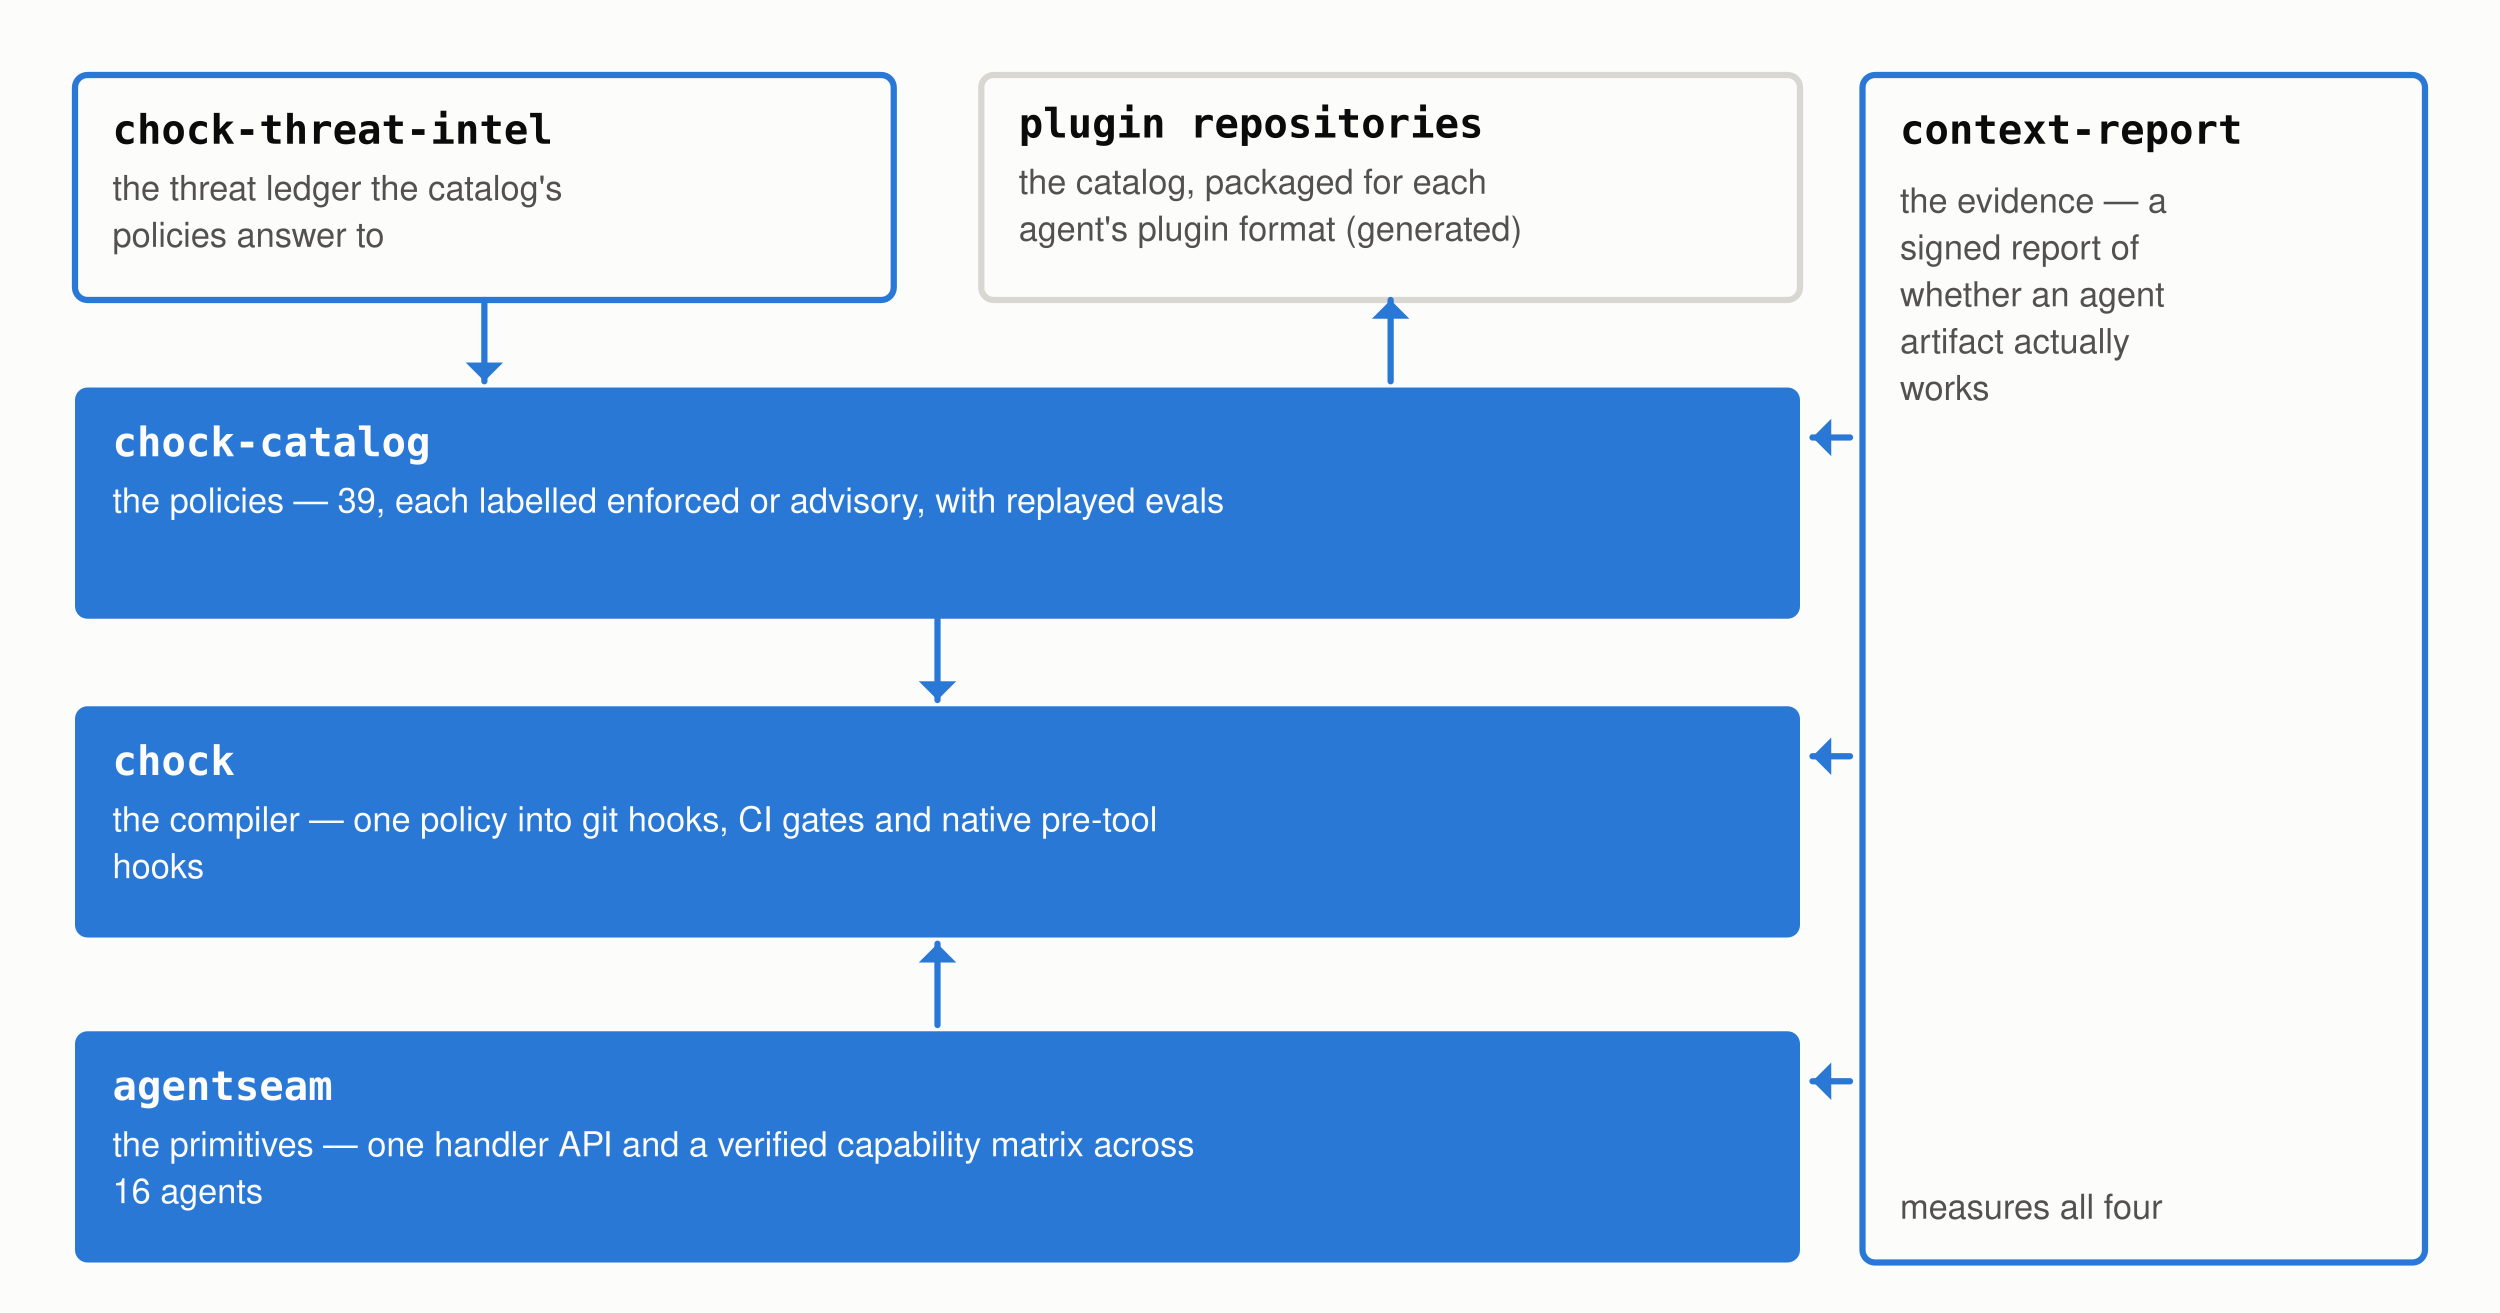
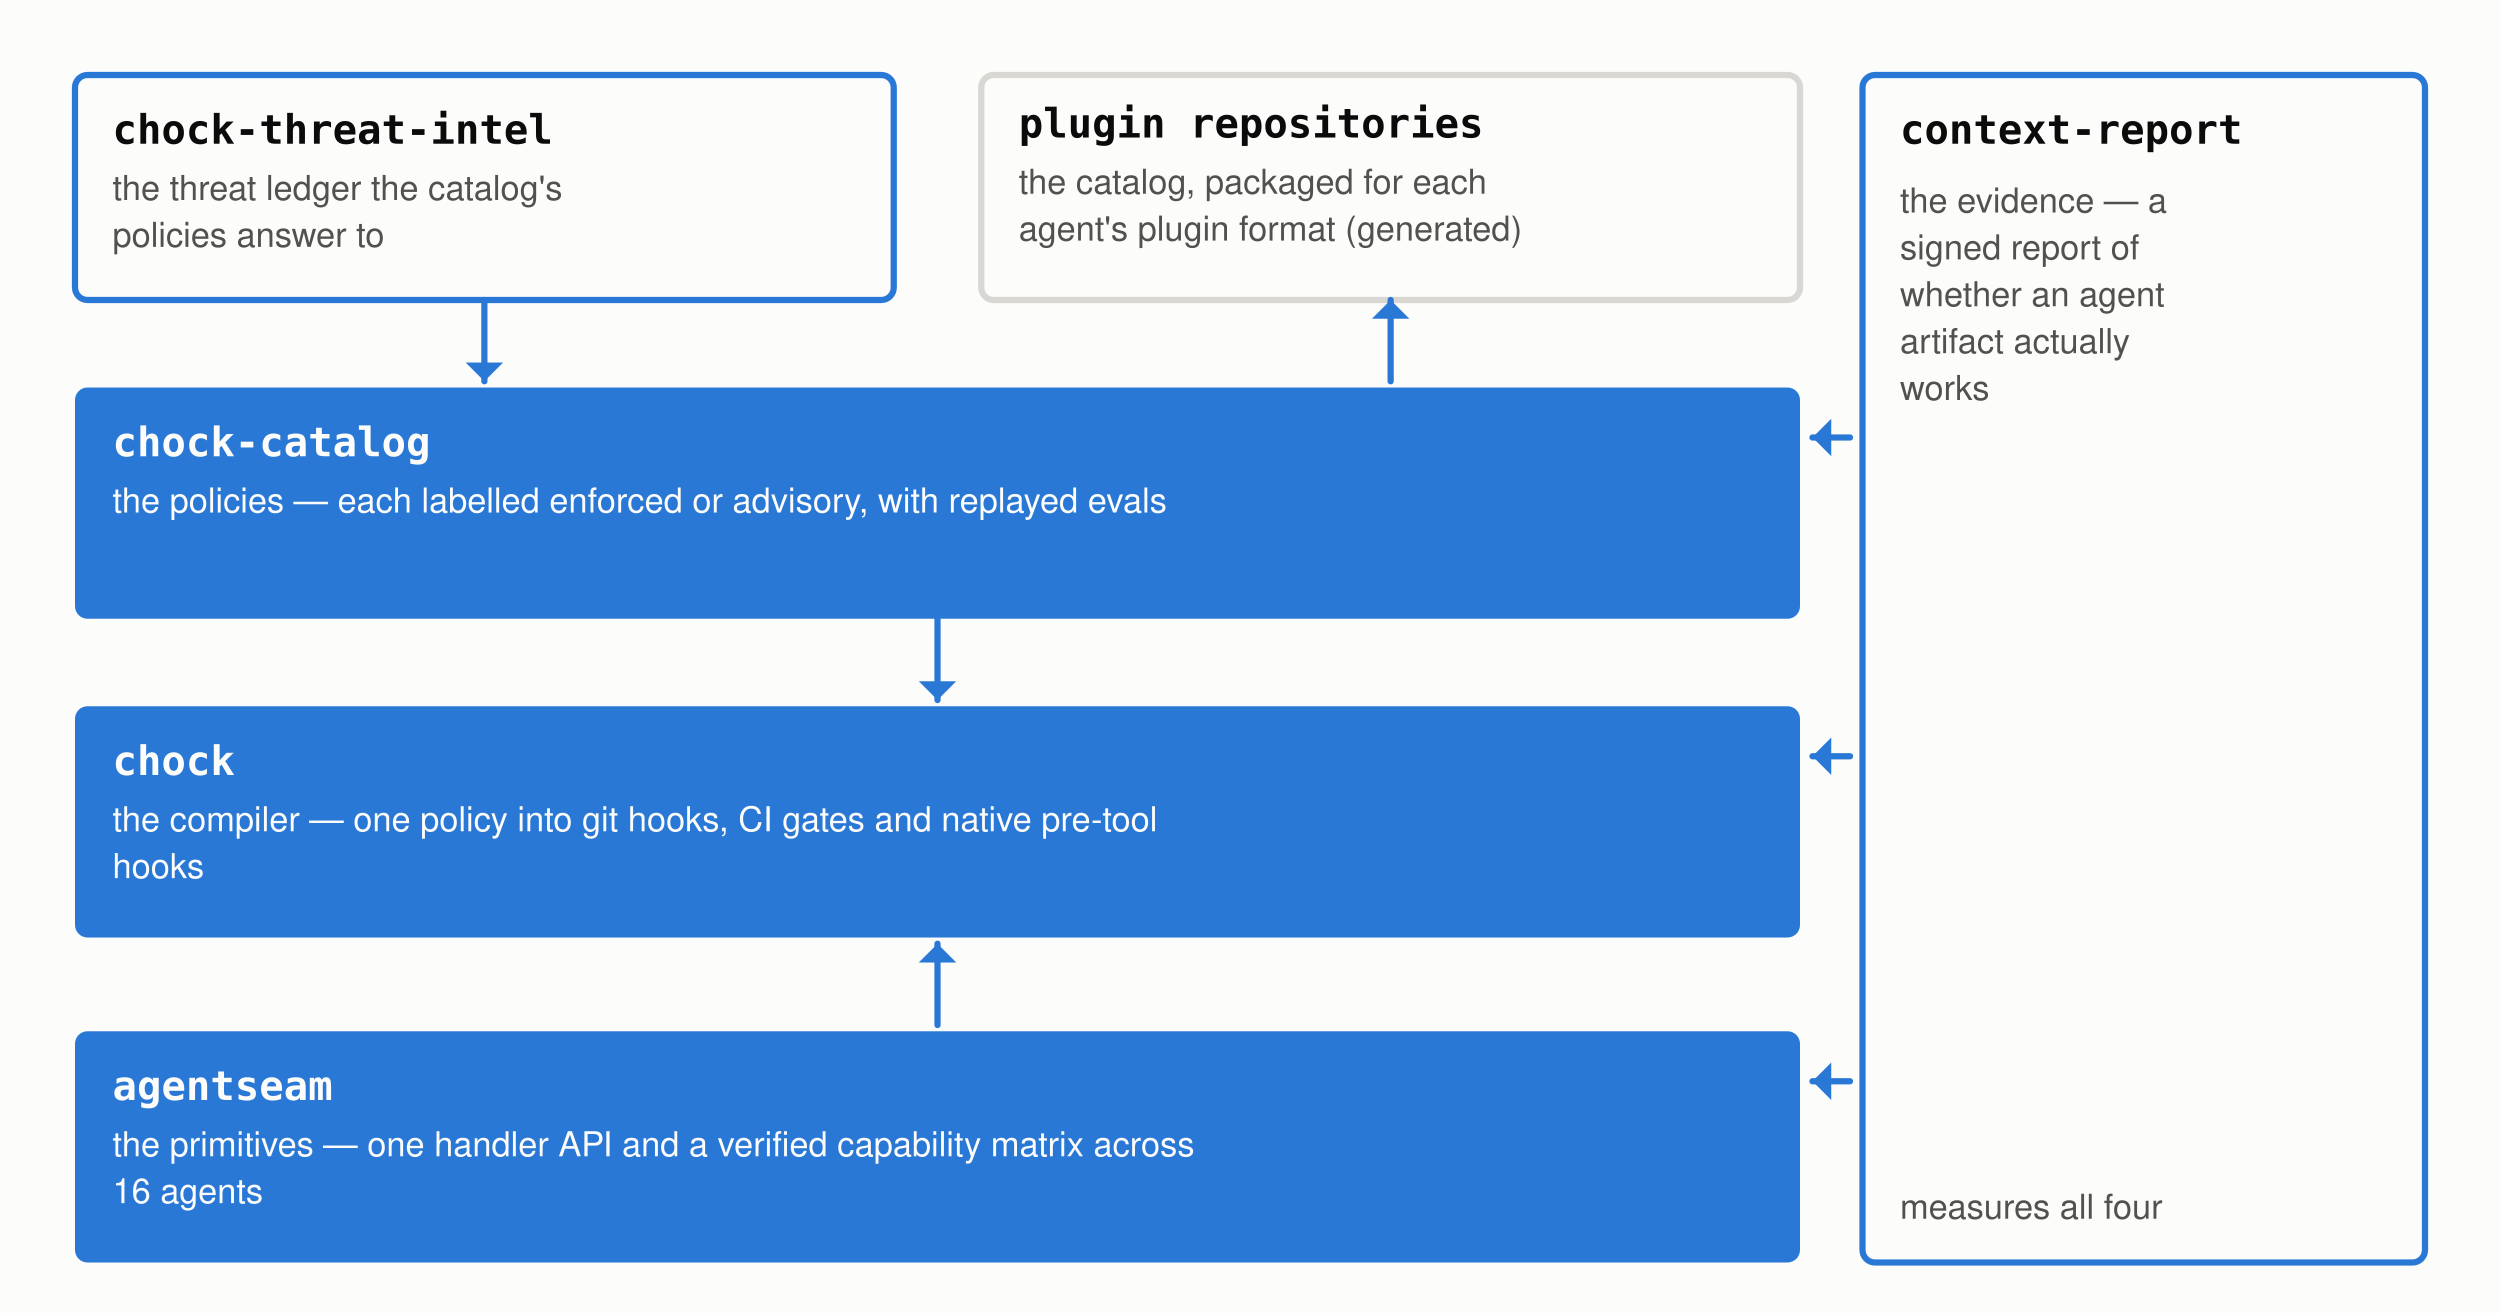
<svg xmlns="http://www.w3.org/2000/svg" width="800" height="420" viewBox="0 0 800 420" role="img" aria-labelledby="t d">
  <rect width="800" height="420" fill="#fcfcfb" />
  <rect x="24" y="24" width="262" height="72" rx="4" fill="#fcfcfb" stroke="#2a78d6" stroke-width="2" />
  <text x="36" y="46" font-family="ui-monospace, SFMono-Regular, 'SF Mono', Menlo, Consolas, monospace" font-size="13" font-weight="600" fill="#0b0b0b" text-anchor="start">chock-threat-intel</text>
  <text x="36" y="64" font-family="-apple-system, BlinkMacSystemFont, 'Segoe UI', Helvetica, Arial, sans-serif" font-size="11" font-weight="400" fill="#52514e" text-anchor="start">the threat ledger the catalog's</text>
  <text x="36" y="79" font-family="-apple-system, BlinkMacSystemFont, 'Segoe UI', Helvetica, Arial, sans-serif" font-size="11" font-weight="400" fill="#52514e" text-anchor="start">policies answer to</text>
  <rect x="314" y="24" width="262" height="72" rx="4" fill="#fcfcfb" stroke="#d8d7d2" stroke-width="2" />
  <text x="326" y="44" font-family="ui-monospace, SFMono-Regular, 'SF Mono', Menlo, Consolas, monospace" font-size="13" font-weight="600" fill="#0b0b0b" text-anchor="start">plugin repositories</text>
  <text x="326" y="62" font-family="-apple-system, BlinkMacSystemFont, 'Segoe UI', Helvetica, Arial, sans-serif" font-size="11" font-weight="400" fill="#52514e" text-anchor="start">the catalog, packaged for each</text>
  <text x="326" y="77" font-family="-apple-system, BlinkMacSystemFont, 'Segoe UI', Helvetica, Arial, sans-serif" font-size="11" font-weight="400" fill="#52514e" text-anchor="start">agent's plugin format (generated)</text>
  <line x1="155" y1="96" x2="155" y2="122" stroke="#2a78d6" stroke-width="2" stroke-linecap="round" />
  <polygon points="155,122 149,116 161,116" fill="#2a78d6" />
  <line x1="445" y1="122" x2="445" y2="96" stroke="#2a78d6" stroke-width="2" stroke-linecap="round" />
  <polygon points="445,96 439,102 451,102" fill="#2a78d6" />
  <rect x="24" y="124" width="552" height="74" rx="4" fill="#2a78d6" />
  <text x="36" y="146" font-family="ui-monospace, SFMono-Regular, 'SF Mono', Menlo, Consolas, monospace" font-size="13" font-weight="600" fill="#fcfcfb" text-anchor="start">chock-catalog</text>
-   <text x="36" y="164" font-family="-apple-system, BlinkMacSystemFont, 'Segoe UI', Helvetica, Arial, sans-serif" font-size="11" font-weight="400" fill="#fcfcfb" text-anchor="start">the policies — 39, each labelled enforced or advisory, with replayed evals</text>
+   <text x="36" y="164" font-family="-apple-system, BlinkMacSystemFont, 'Segoe UI', Helvetica, Arial, sans-serif" font-size="11" font-weight="400" fill="#fcfcfb" text-anchor="start">the policies — each labelled enforced or advisory, with replayed evals</text>
  <line x1="300" y1="198" x2="300" y2="224" stroke="#2a78d6" stroke-width="2" stroke-linecap="round" />
  <polygon points="300,224 294,218 306,218" fill="#2a78d6" />
  <rect x="24" y="226" width="552" height="74" rx="4" fill="#2a78d6" />
  <text x="36" y="248" font-family="ui-monospace, SFMono-Regular, 'SF Mono', Menlo, Consolas, monospace" font-size="13" font-weight="600" fill="#fcfcfb" text-anchor="start">chock</text>
  <text x="36" y="266" font-family="-apple-system, BlinkMacSystemFont, 'Segoe UI', Helvetica, Arial, sans-serif" font-size="11" font-weight="400" fill="#fcfcfb" text-anchor="start">the compiler — one policy into git hooks, CI gates and native pre-tool</text>
  <text x="36" y="281" font-family="-apple-system, BlinkMacSystemFont, 'Segoe UI', Helvetica, Arial, sans-serif" font-size="11" font-weight="400" fill="#fcfcfb" text-anchor="start">hooks</text>
  <line x1="300" y1="328" x2="300" y2="302" stroke="#2a78d6" stroke-width="2" stroke-linecap="round" />
  <polygon points="300,302 294,308 306,308" fill="#2a78d6" />
  <rect x="24" y="330" width="552" height="74" rx="4" fill="#2a78d6" />
  <text x="36" y="352" font-family="ui-monospace, SFMono-Regular, 'SF Mono', Menlo, Consolas, monospace" font-size="13" font-weight="600" fill="#fcfcfb" text-anchor="start">agentseam</text>
  <text x="36" y="370" font-family="-apple-system, BlinkMacSystemFont, 'Segoe UI', Helvetica, Arial, sans-serif" font-size="11" font-weight="400" fill="#fcfcfb" text-anchor="start">the primitives — one handler API and a verified capability matrix across</text>
  <text x="36" y="385" font-family="-apple-system, BlinkMacSystemFont, 'Segoe UI', Helvetica, Arial, sans-serif" font-size="11" font-weight="400" fill="#fcfcfb" text-anchor="start">16 agents</text>
  <rect x="596" y="24" width="180" height="380" rx="4" fill="#fcfcfb" stroke="#2a78d6" stroke-width="2" />
  <text x="608" y="46" font-family="ui-monospace, SFMono-Regular, 'SF Mono', Menlo, Consolas, monospace" font-size="13" font-weight="600" fill="#0b0b0b" text-anchor="start">context-report</text>
  <text x="608" y="68" font-family="-apple-system, BlinkMacSystemFont, 'Segoe UI', Helvetica, Arial, sans-serif" font-size="11" font-weight="400" fill="#52514e" text-anchor="start">the evidence — a</text>
  <text x="608" y="83" font-family="-apple-system, BlinkMacSystemFont, 'Segoe UI', Helvetica, Arial, sans-serif" font-size="11" font-weight="400" fill="#52514e" text-anchor="start">signed report of</text>
  <text x="608" y="98" font-family="-apple-system, BlinkMacSystemFont, 'Segoe UI', Helvetica, Arial, sans-serif" font-size="11" font-weight="400" fill="#52514e" text-anchor="start">whether an agent</text>
  <text x="608" y="113" font-family="-apple-system, BlinkMacSystemFont, 'Segoe UI', Helvetica, Arial, sans-serif" font-size="11" font-weight="400" fill="#52514e" text-anchor="start">artifact actually</text>
  <text x="608" y="128" font-family="-apple-system, BlinkMacSystemFont, 'Segoe UI', Helvetica, Arial, sans-serif" font-size="11" font-weight="400" fill="#52514e" text-anchor="start">works</text>
  <text x="608" y="390" font-family="-apple-system, BlinkMacSystemFont, 'Segoe UI', Helvetica, Arial, sans-serif" font-size="11" font-weight="400" fill="#52514e" text-anchor="start">measures all four</text>
  <line x1="592" y1="140" x2="580" y2="140" stroke="#2a78d6" stroke-width="2" stroke-linecap="round" />
  <polygon points="580,140 586,134 586,146" fill="#2a78d6" />
  <line x1="592" y1="242" x2="580" y2="242" stroke="#2a78d6" stroke-width="2" stroke-linecap="round" />
  <polygon points="580,242 586,236 586,248" fill="#2a78d6" />
  <line x1="592" y1="346" x2="580" y2="346" stroke="#2a78d6" stroke-width="2" stroke-linecap="round" />
  <polygon points="580,346 586,340 586,352" fill="#2a78d6" />
</svg>
